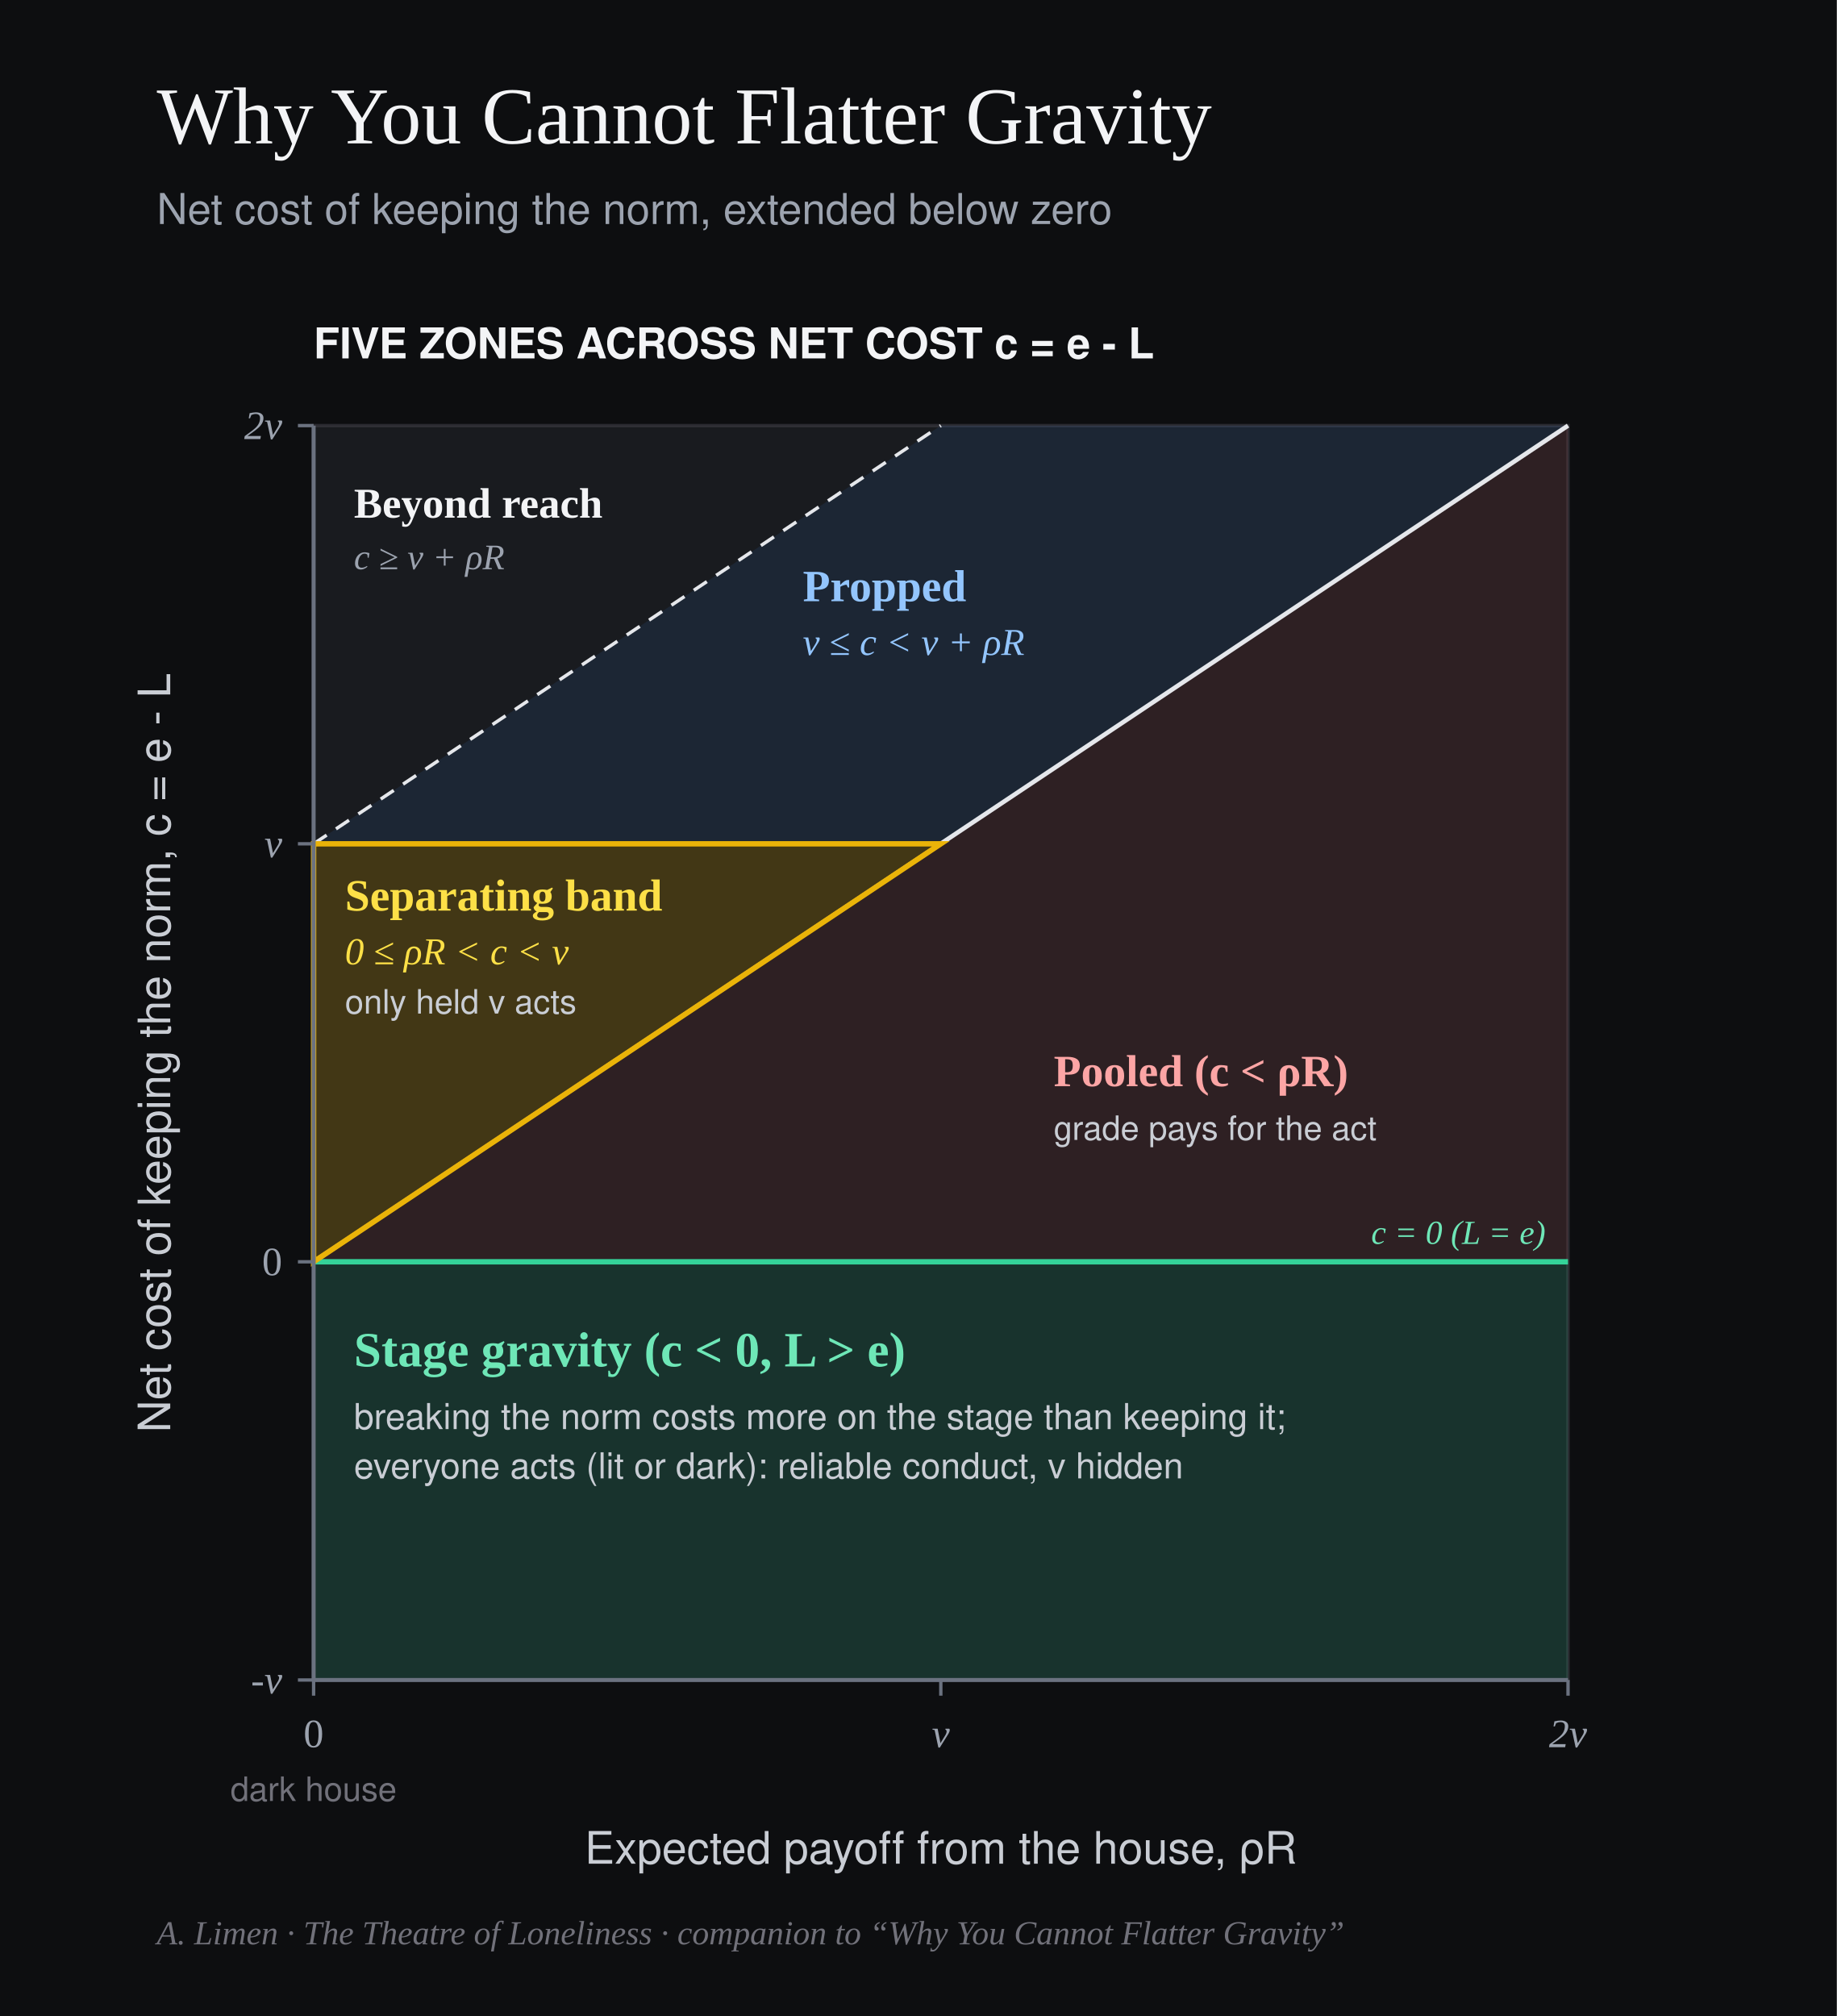
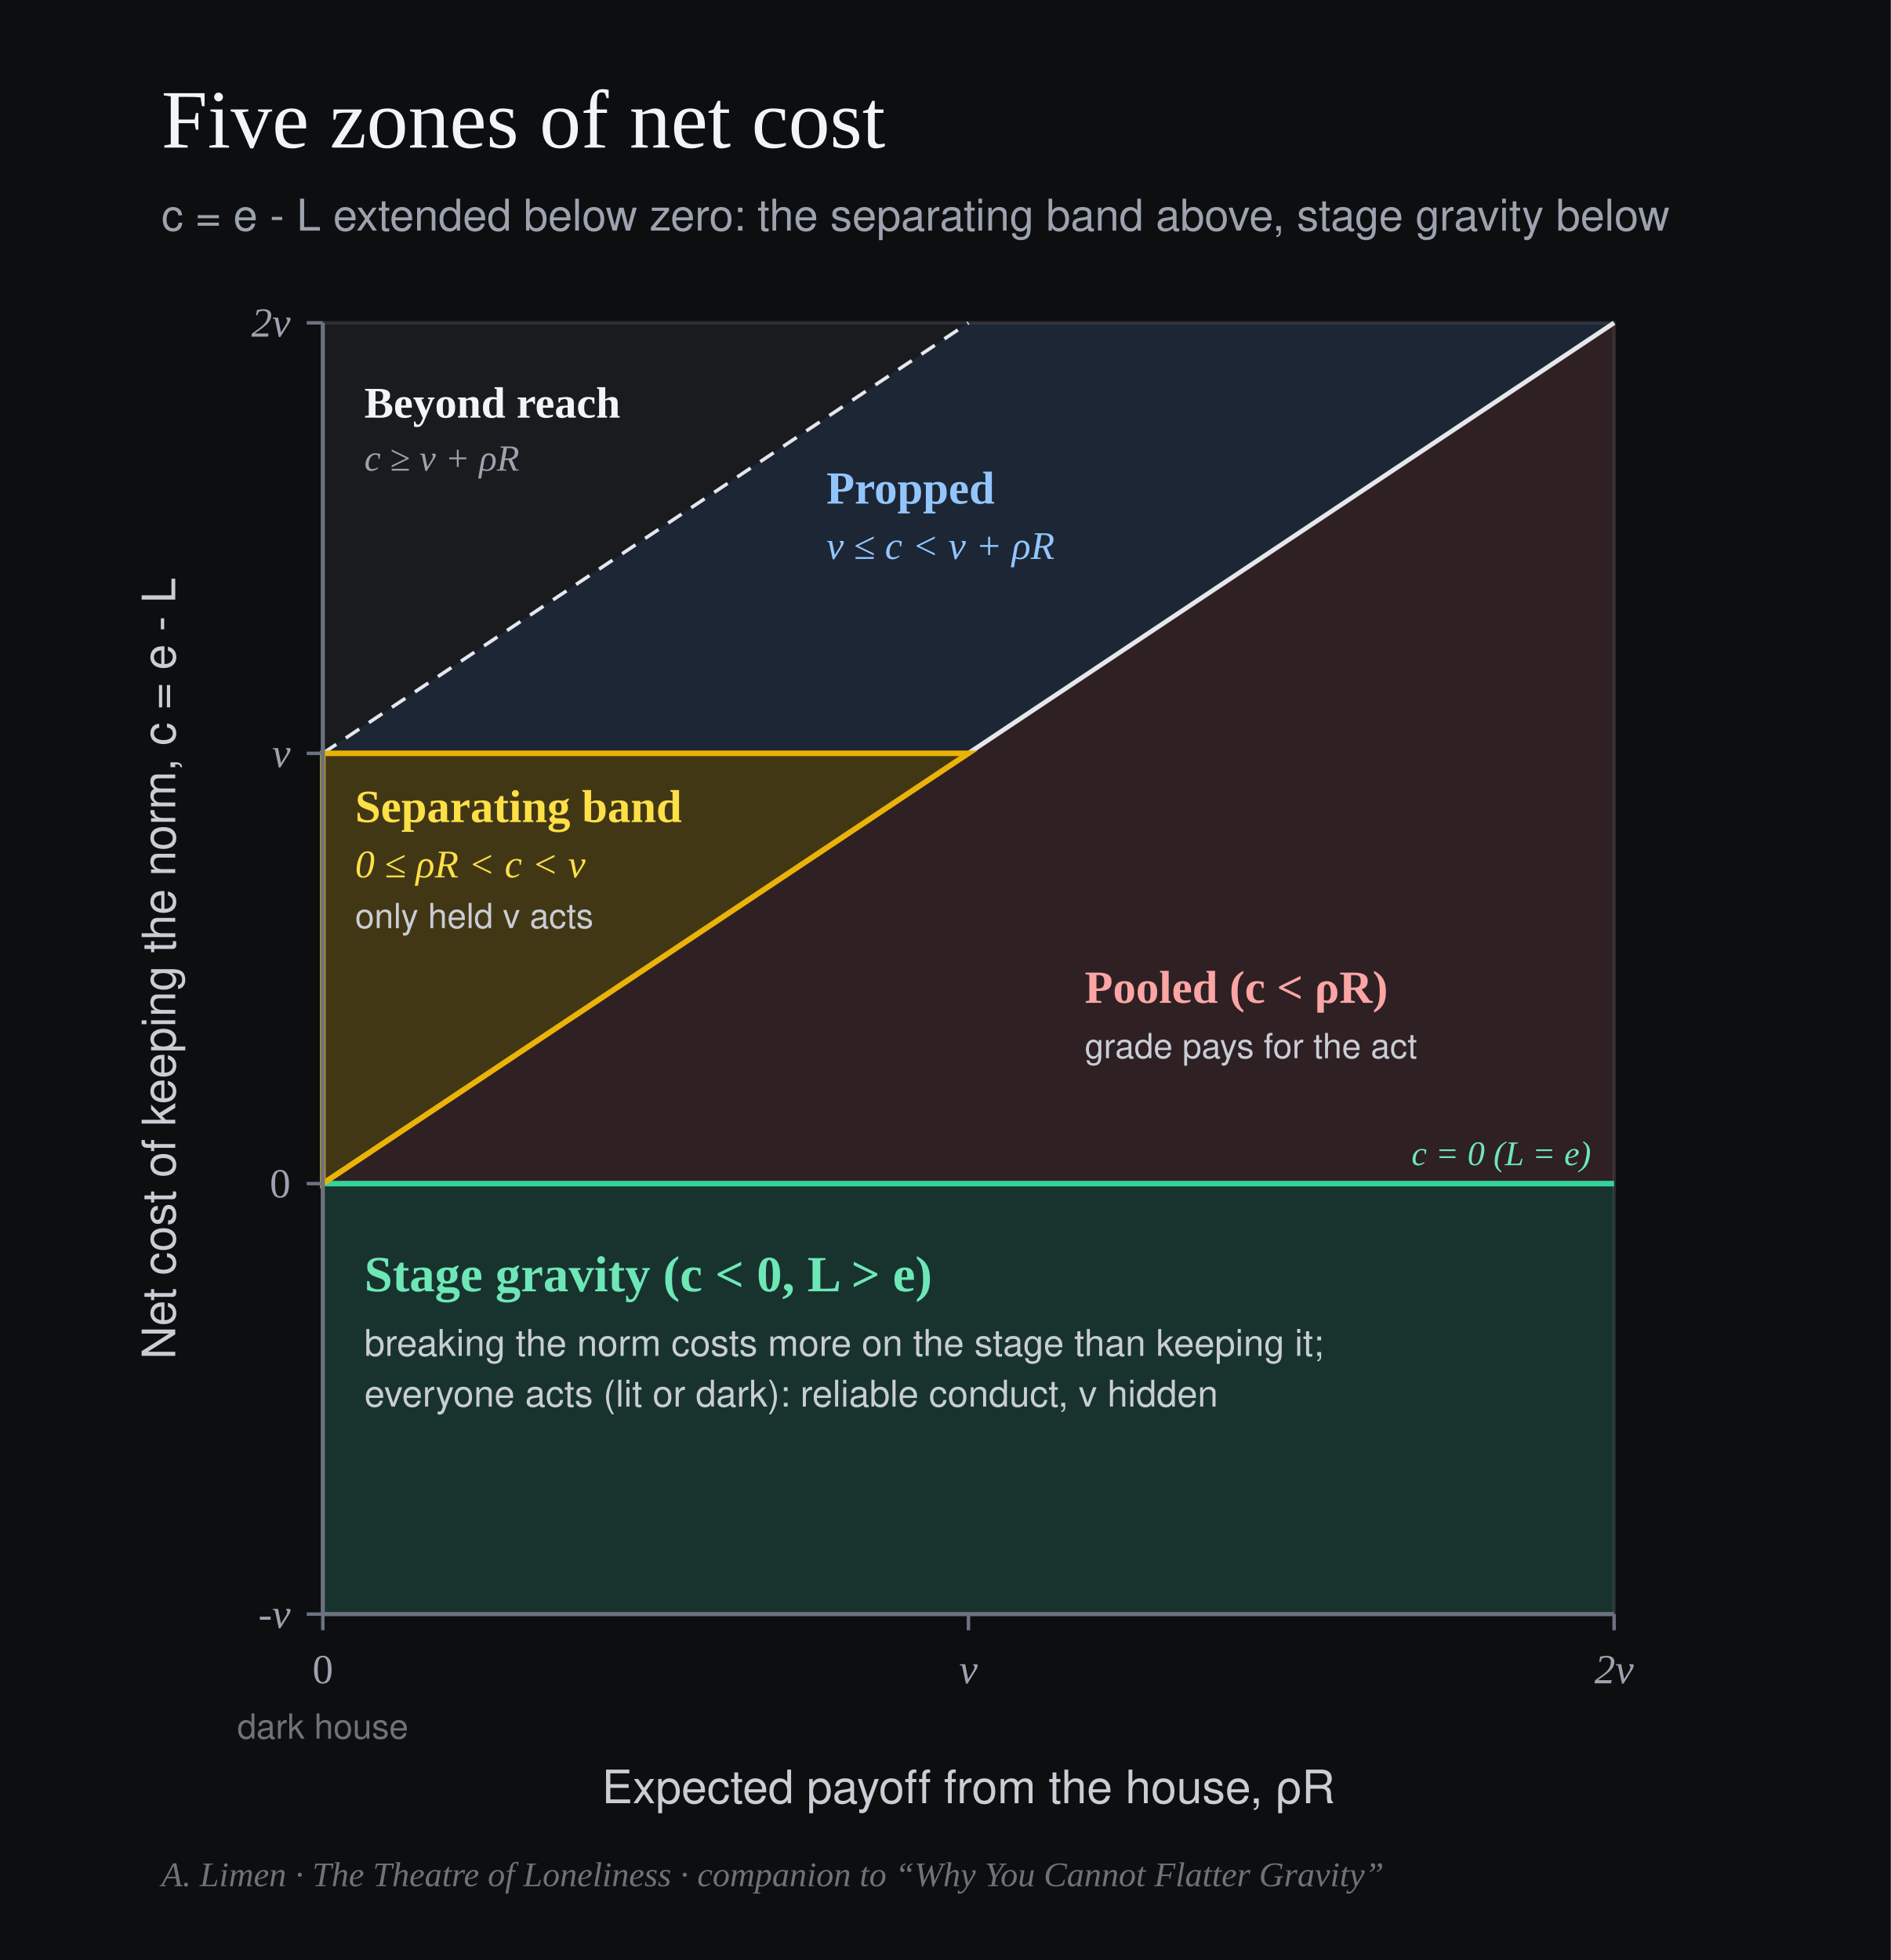
- <svg xmlns="http://www.w3.org/2000/svg" viewBox="0 0 820 900" width="820" height="900">
-   <rect width="820" height="900" fill="#0d0e10" />
-   <text x="70.0" y="64.0" font-family="Georgia, 'Times New Roman', serif" font-size="36" fill="#f3f4f6" text-anchor="start" font-weight="normal">Why You Cannot Flatter Gravity</text>
-   <text x="70.0" y="100.0" font-family="'Helvetica Neue', Helvetica, Arial, sans-serif" font-size="19" fill="#9ca3af" text-anchor="start" font-weight="normal">Net cost of keeping the norm, extended below zero</text>
-   <rect x="140.0" y="190.0" width="560.0" height="560.0" fill="#131519" fill-opacity="1.0" stroke="#2a2a30" stroke-width="1.5" />
-   <text x="140.0" y="160.0" font-family="'Helvetica Neue', Helvetica, Arial, sans-serif" font-size="19" fill="#f3f4f6" text-anchor="start" font-weight="bold">FIVE ZONES ACROSS NET COST  c = e - L</text>
-   <polygon points="140.0,563.3 700.0,563.3 700.0,190.0" fill="#f87171" fill-opacity="0.12" stroke="none" stroke-width="0.0" />
-   <polygon points="140.0,376.7 420.0,190.0 700.0,190.0 420.0,376.7" fill="#60a5fa" fill-opacity="0.12" stroke="none" stroke-width="0.0" />
-   <polygon points="140.0,376.7 140.0,190.0 420.0,190.0" fill="#ffffff" fill-opacity="0.03" stroke="none" stroke-width="0.0" />
-   <polygon points="140.0,563.3 140.0,376.7 420.0,376.7" fill="#eab308" fill-opacity="0.22" stroke="none" stroke-width="0.0" />
-   <polygon points="140.0,750.0 700.0,750.0 700.0,563.3 140.0,563.3" fill="#34d399" fill-opacity="0.16" stroke="none" stroke-width="0.0" />
-   <line x1="140.0" y1="563.3" x2="700.0" y2="190.0" stroke="#e5e7eb" stroke-width="2.0" opacity="1.0" />
-   <line x1="140.0" y1="376.7" x2="420.0" y2="376.7" stroke="#e5e7eb" stroke-width="1.5" stroke-dasharray="7,5" opacity="1.0" />
-   <line x1="140.0" y1="376.7" x2="420.0" y2="190.0" stroke="#e5e7eb" stroke-width="1.5" stroke-dasharray="7,5" opacity="1.0" />
-   <line x1="140.0" y1="563.3" x2="700.0" y2="563.3" stroke="#34d399" stroke-width="2.4" opacity="1.0" />
-   <polygon points="140.0,563.3 140.0,376.7 420.0,376.7" fill="none" fill-opacity="0" stroke="#eab308" stroke-width="2.4" />
-   <text x="158.0" y="610.0" font-family="Georgia, 'Times New Roman', serif" font-size="22" fill="#6ee7b7" text-anchor="start" font-weight="bold">Stage gravity  (c &lt; 0,  L &gt; e)</text>
-   <text x="158.0" y="638.0" font-family="'Helvetica Neue', Helvetica, Arial, sans-serif" font-size="16" fill="#c9cdd4" text-anchor="start" font-weight="normal">breaking the norm costs more on the stage than keeping it;</text>
-   <text x="158.0" y="660.0" font-family="'Helvetica Neue', Helvetica, Arial, sans-serif" font-size="16" fill="#c9cdd4" text-anchor="start" font-weight="normal">everyone acts (lit or dark): reliable conduct, v hidden</text>
-   <text x="154.0" y="406.5" font-family="Georgia, 'Times New Roman', serif" font-size="20" fill="#fde047" text-anchor="start" font-weight="bold">Separating band</text>
-   <text x="154.0" y="430.5" font-family="Georgia, 'Times New Roman', serif" font-size="17" fill="#fde047" text-anchor="start" font-weight="normal" font-style="italic">0 ≤ ρR &lt; c &lt; v</text>
-   <text x="154.0" y="452.5" font-family="'Helvetica Neue', Helvetica, Arial, sans-serif" font-size="15" fill="#c9cdd4" text-anchor="start" font-weight="normal">only held v acts</text>
-   <text x="358.4" y="268.4" font-family="Georgia, 'Times New Roman', serif" font-size="20" fill="#93c5fd" text-anchor="start" font-weight="bold">Propped</text>
-   <text x="358.4" y="292.4" font-family="Georgia, 'Times New Roman', serif" font-size="17" fill="#93c5fd" text-anchor="start" font-weight="normal" font-style="italic">v ≤ c &lt; v + ρR</text>
-   <text x="470.4" y="484.9" font-family="Georgia, 'Times New Roman', serif" font-size="20" fill="#fca5a5" text-anchor="start" font-weight="bold">Pooled  (c &lt; ρR)</text>
-   <text x="470.4" y="508.9" font-family="'Helvetica Neue', Helvetica, Arial, sans-serif" font-size="15" fill="#c9cdd4" text-anchor="start" font-weight="normal">grade pays for the act</text>
-   <text x="158.0" y="231.1" font-family="Georgia, 'Times New Roman', serif" font-size="19" fill="#f3f4f6" text-anchor="start" font-weight="bold">Beyond reach</text>
-   <text x="158.0" y="254.1" font-family="Georgia, 'Times New Roman', serif" font-size="16" fill="#9ca3af" text-anchor="start" font-weight="normal" font-style="italic">c ≥ v + ρR</text>
-   <line x1="140.0" y1="750.0" x2="700.0" y2="750.0" stroke="#6b7280" stroke-width="1.8" opacity="1.0" />
-   <line x1="140.0" y1="190.0" x2="140.0" y2="750.0" stroke="#6b7280" stroke-width="1.8" opacity="1.0" />
-   <line x1="140.0" y1="750.0" x2="140.0" y2="757.0" stroke="#6b7280" stroke-width="1.5" opacity="1.0" />
-   <text x="140.0" y="780.0" font-family="Georgia, 'Times New Roman', serif" font-size="18" fill="#9ca3af" text-anchor="middle" font-weight="normal">0</text>
-   <line x1="420.0" y1="750.0" x2="420.0" y2="757.0" stroke="#6b7280" stroke-width="1.5" opacity="1.0" />
-   <text x="420.0" y="780.0" font-family="Georgia, 'Times New Roman', serif" font-size="18" fill="#9ca3af" text-anchor="middle" font-weight="normal" font-style="italic">v</text>
-   <line x1="700.0" y1="750.0" x2="700.0" y2="757.0" stroke="#6b7280" stroke-width="1.5" opacity="1.0" />
-   <text x="700.0" y="780.0" font-family="Georgia, 'Times New Roman', serif" font-size="18" fill="#9ca3af" text-anchor="middle" font-weight="normal" font-style="italic">2v</text>
-   <line x1="133.0" y1="750.0" x2="140.0" y2="750.0" stroke="#6b7280" stroke-width="1.5" opacity="1.0" />
-   <text x="126.0" y="756.0" font-family="Georgia, 'Times New Roman', serif" font-size="18" fill="#9ca3af" text-anchor="end" font-weight="normal" font-style="italic">-v</text>
-   <line x1="133.0" y1="563.3" x2="140.0" y2="563.3" stroke="#6b7280" stroke-width="1.5" opacity="1.0" />
-   <text x="126.0" y="569.3" font-family="Georgia, 'Times New Roman', serif" font-size="18" fill="#9ca3af" text-anchor="end" font-weight="normal">0</text>
-   <line x1="133.0" y1="376.7" x2="140.0" y2="376.7" stroke="#6b7280" stroke-width="1.5" opacity="1.0" />
-   <text x="126.0" y="382.7" font-family="Georgia, 'Times New Roman', serif" font-size="18" fill="#9ca3af" text-anchor="end" font-weight="normal" font-style="italic">v</text>
-   <line x1="133.0" y1="190.0" x2="140.0" y2="190.0" stroke="#6b7280" stroke-width="1.5" opacity="1.0" />
-   <text x="126.0" y="196.0" font-family="Georgia, 'Times New Roman', serif" font-size="18" fill="#9ca3af" text-anchor="end" font-weight="normal" font-style="italic">2v</text>
-   <text x="690.0" y="555.3" font-family="Georgia, 'Times New Roman', serif" font-size="15" fill="#6ee7b7" text-anchor="end" font-weight="normal" font-style="italic">c = 0  (L = e)</text>
-   <text x="140.0" y="804.0" font-family="'Helvetica Neue', Helvetica, Arial, sans-serif" font-size="15" fill="#71717a" text-anchor="middle" font-weight="normal">dark house</text>
-   <text x="420.0" y="832.0" font-family="'Helvetica Neue', Helvetica, Arial, sans-serif" font-size="20" fill="#c9cdd4" text-anchor="middle" font-weight="normal">Expected payoff from the house,  ρR</text>
-   <text x="76.0" y="470.0" font-family="'Helvetica Neue', Helvetica, Arial, sans-serif" font-size="20" fill="#c9cdd4" text-anchor="middle" font-weight="normal" transform="rotate(-90 76 470.0)">Net cost of keeping the norm,  c = e - L</text>
-   <text x="70.0" y="868.0" font-family="Georgia, 'Times New Roman', serif" font-size="15" fill="#71717a" text-anchor="start" font-weight="normal" font-style="italic">A. Limen · The Theatre of Loneliness · companion to “Why You Cannot Flatter Gravity”</text>
+ <svg xmlns="http://www.w3.org/2000/svg" viewBox="0 0 820 850" width="820" height="850">
+   <rect width="820" height="850" fill="#0d0e10" />
+   <text x="70.0" y="64.0" font-family="Georgia, 'Times New Roman', serif" font-size="36" fill="#f3f4f6" text-anchor="start" font-weight="normal">Five zones of net cost</text>
+   <text x="70.0" y="100.0" font-family="'Helvetica Neue', Helvetica, Arial, sans-serif" font-size="19" fill="#9ca3af" text-anchor="start" font-weight="normal">c = e - L extended below zero: the separating band above, stage gravity below</text>
+   <g transform="translate(0 -50)">
+     <rect x="140.0" y="190.0" width="560.0" height="560.0" fill="#131519" fill-opacity="1.0" stroke="#2a2a30" stroke-width="1.5" />
+     <polygon points="140.0,563.3 700.0,563.3 700.0,190.0" fill="#f87171" fill-opacity="0.12" stroke="none" stroke-width="0.0" />
+     <polygon points="140.0,376.7 420.0,190.0 700.0,190.0 420.0,376.7" fill="#60a5fa" fill-opacity="0.12" stroke="none" stroke-width="0.0" />
+     <polygon points="140.0,376.7 140.0,190.0 420.0,190.0" fill="#ffffff" fill-opacity="0.03" stroke="none" stroke-width="0.0" />
+     <polygon points="140.0,563.3 140.0,376.7 420.0,376.7" fill="#eab308" fill-opacity="0.22" stroke="none" stroke-width="0.0" />
+     <polygon points="140.0,750.0 700.0,750.0 700.0,563.3 140.0,563.3" fill="#34d399" fill-opacity="0.16" stroke="none" stroke-width="0.0" />
+     <line x1="140.0" y1="563.3" x2="700.0" y2="190.0" stroke="#e5e7eb" stroke-width="2.0" opacity="1.0" />
+     <line x1="140.0" y1="376.7" x2="420.0" y2="376.7" stroke="#e5e7eb" stroke-width="1.5" stroke-dasharray="7,5" opacity="1.0" />
+     <line x1="140.0" y1="376.7" x2="420.0" y2="190.0" stroke="#e5e7eb" stroke-width="1.5" stroke-dasharray="7,5" opacity="1.0" />
+     <line x1="140.0" y1="563.3" x2="700.0" y2="563.3" stroke="#34d399" stroke-width="2.4" opacity="1.0" />
+     <polygon points="140.0,563.3 140.0,376.7 420.0,376.7" fill="none" fill-opacity="0" stroke="#eab308" stroke-width="2.4" />
+     <text x="158.0" y="610.0" font-family="Georgia, 'Times New Roman', serif" font-size="22" fill="#6ee7b7" text-anchor="start" font-weight="bold">Stage gravity  (c &lt; 0,  L &gt; e)</text>
+     <text x="158.0" y="638.0" font-family="'Helvetica Neue', Helvetica, Arial, sans-serif" font-size="16" fill="#c9cdd4" text-anchor="start" font-weight="normal">breaking the norm costs more on the stage than keeping it;</text>
+     <text x="158.0" y="660.0" font-family="'Helvetica Neue', Helvetica, Arial, sans-serif" font-size="16" fill="#c9cdd4" text-anchor="start" font-weight="normal">everyone acts (lit or dark): reliable conduct, v hidden</text>
+     <text x="154.0" y="406.5" font-family="Georgia, 'Times New Roman', serif" font-size="20" fill="#fde047" text-anchor="start" font-weight="bold">Separating band</text>
+     <text x="154.0" y="430.5" font-family="Georgia, 'Times New Roman', serif" font-size="17" fill="#fde047" text-anchor="start" font-weight="normal" font-style="italic">0 ≤ ρR &lt; c &lt; v</text>
+     <text x="154.0" y="452.5" font-family="'Helvetica Neue', Helvetica, Arial, sans-serif" font-size="15" fill="#c9cdd4" text-anchor="start" font-weight="normal">only held v acts</text>
+     <text x="358.4" y="268.4" font-family="Georgia, 'Times New Roman', serif" font-size="20" fill="#93c5fd" text-anchor="start" font-weight="bold">Propped</text>
+     <text x="358.4" y="292.4" font-family="Georgia, 'Times New Roman', serif" font-size="17" fill="#93c5fd" text-anchor="start" font-weight="normal" font-style="italic">v ≤ c &lt; v + ρR</text>
+     <text x="470.4" y="484.9" font-family="Georgia, 'Times New Roman', serif" font-size="20" fill="#fca5a5" text-anchor="start" font-weight="bold">Pooled  (c &lt; ρR)</text>
+     <text x="470.4" y="508.9" font-family="'Helvetica Neue', Helvetica, Arial, sans-serif" font-size="15" fill="#c9cdd4" text-anchor="start" font-weight="normal">grade pays for the act</text>
+     <text x="158.0" y="231.1" font-family="Georgia, 'Times New Roman', serif" font-size="19" fill="#f3f4f6" text-anchor="start" font-weight="bold">Beyond reach</text>
+     <text x="158.0" y="254.1" font-family="Georgia, 'Times New Roman', serif" font-size="16" fill="#9ca3af" text-anchor="start" font-weight="normal" font-style="italic">c ≥ v + ρR</text>
+     <line x1="140.0" y1="750.0" x2="700.0" y2="750.0" stroke="#6b7280" stroke-width="1.8" opacity="1.0" />
+     <line x1="140.0" y1="190.0" x2="140.0" y2="750.0" stroke="#6b7280" stroke-width="1.8" opacity="1.0" />
+     <line x1="140.0" y1="750.0" x2="140.0" y2="757.0" stroke="#6b7280" stroke-width="1.5" opacity="1.0" />
+     <text x="140.0" y="780.0" font-family="Georgia, 'Times New Roman', serif" font-size="18" fill="#9ca3af" text-anchor="middle" font-weight="normal">0</text>
+     <line x1="420.0" y1="750.0" x2="420.0" y2="757.0" stroke="#6b7280" stroke-width="1.5" opacity="1.0" />
+     <text x="420.0" y="780.0" font-family="Georgia, 'Times New Roman', serif" font-size="18" fill="#9ca3af" text-anchor="middle" font-weight="normal" font-style="italic">v</text>
+     <line x1="700.0" y1="750.0" x2="700.0" y2="757.0" stroke="#6b7280" stroke-width="1.5" opacity="1.0" />
+     <text x="700.0" y="780.0" font-family="Georgia, 'Times New Roman', serif" font-size="18" fill="#9ca3af" text-anchor="middle" font-weight="normal" font-style="italic">2v</text>
+     <line x1="133.0" y1="750.0" x2="140.0" y2="750.0" stroke="#6b7280" stroke-width="1.5" opacity="1.0" />
+     <text x="126.0" y="756.0" font-family="Georgia, 'Times New Roman', serif" font-size="18" fill="#9ca3af" text-anchor="end" font-weight="normal" font-style="italic">-v</text>
+     <line x1="133.0" y1="563.3" x2="140.0" y2="563.3" stroke="#6b7280" stroke-width="1.5" opacity="1.0" />
+     <text x="126.0" y="569.3" font-family="Georgia, 'Times New Roman', serif" font-size="18" fill="#9ca3af" text-anchor="end" font-weight="normal">0</text>
+     <line x1="133.0" y1="376.7" x2="140.0" y2="376.7" stroke="#6b7280" stroke-width="1.5" opacity="1.0" />
+     <text x="126.0" y="382.7" font-family="Georgia, 'Times New Roman', serif" font-size="18" fill="#9ca3af" text-anchor="end" font-weight="normal" font-style="italic">v</text>
+     <line x1="133.0" y1="190.0" x2="140.0" y2="190.0" stroke="#6b7280" stroke-width="1.5" opacity="1.0" />
+     <text x="126.0" y="196.0" font-family="Georgia, 'Times New Roman', serif" font-size="18" fill="#9ca3af" text-anchor="end" font-weight="normal" font-style="italic">2v</text>
+     <text x="690.0" y="555.3" font-family="Georgia, 'Times New Roman', serif" font-size="15" fill="#6ee7b7" text-anchor="end" font-weight="normal" font-style="italic">c = 0  (L = e)</text>
+     <text x="140.0" y="804.0" font-family="'Helvetica Neue', Helvetica, Arial, sans-serif" font-size="15" fill="#71717a" text-anchor="middle" font-weight="normal">dark house</text>
+     <text x="420.0" y="832.0" font-family="'Helvetica Neue', Helvetica, Arial, sans-serif" font-size="20" fill="#c9cdd4" text-anchor="middle" font-weight="normal">Expected payoff from the house,  ρR</text>
+     <text x="76.0" y="470.0" font-family="'Helvetica Neue', Helvetica, Arial, sans-serif" font-size="20" fill="#c9cdd4" text-anchor="middle" font-weight="normal" transform="rotate(-90 76 470.0)">Net cost of keeping the norm,  c = e - L</text>
+   </g>
+   <text x="70.0" y="818.0" font-family="Georgia, 'Times New Roman', serif" font-size="15" fill="#71717a" text-anchor="start" font-weight="normal" font-style="italic">A. Limen · The Theatre of Loneliness · companion to “Why You Cannot Flatter Gravity”</text>
</svg>
